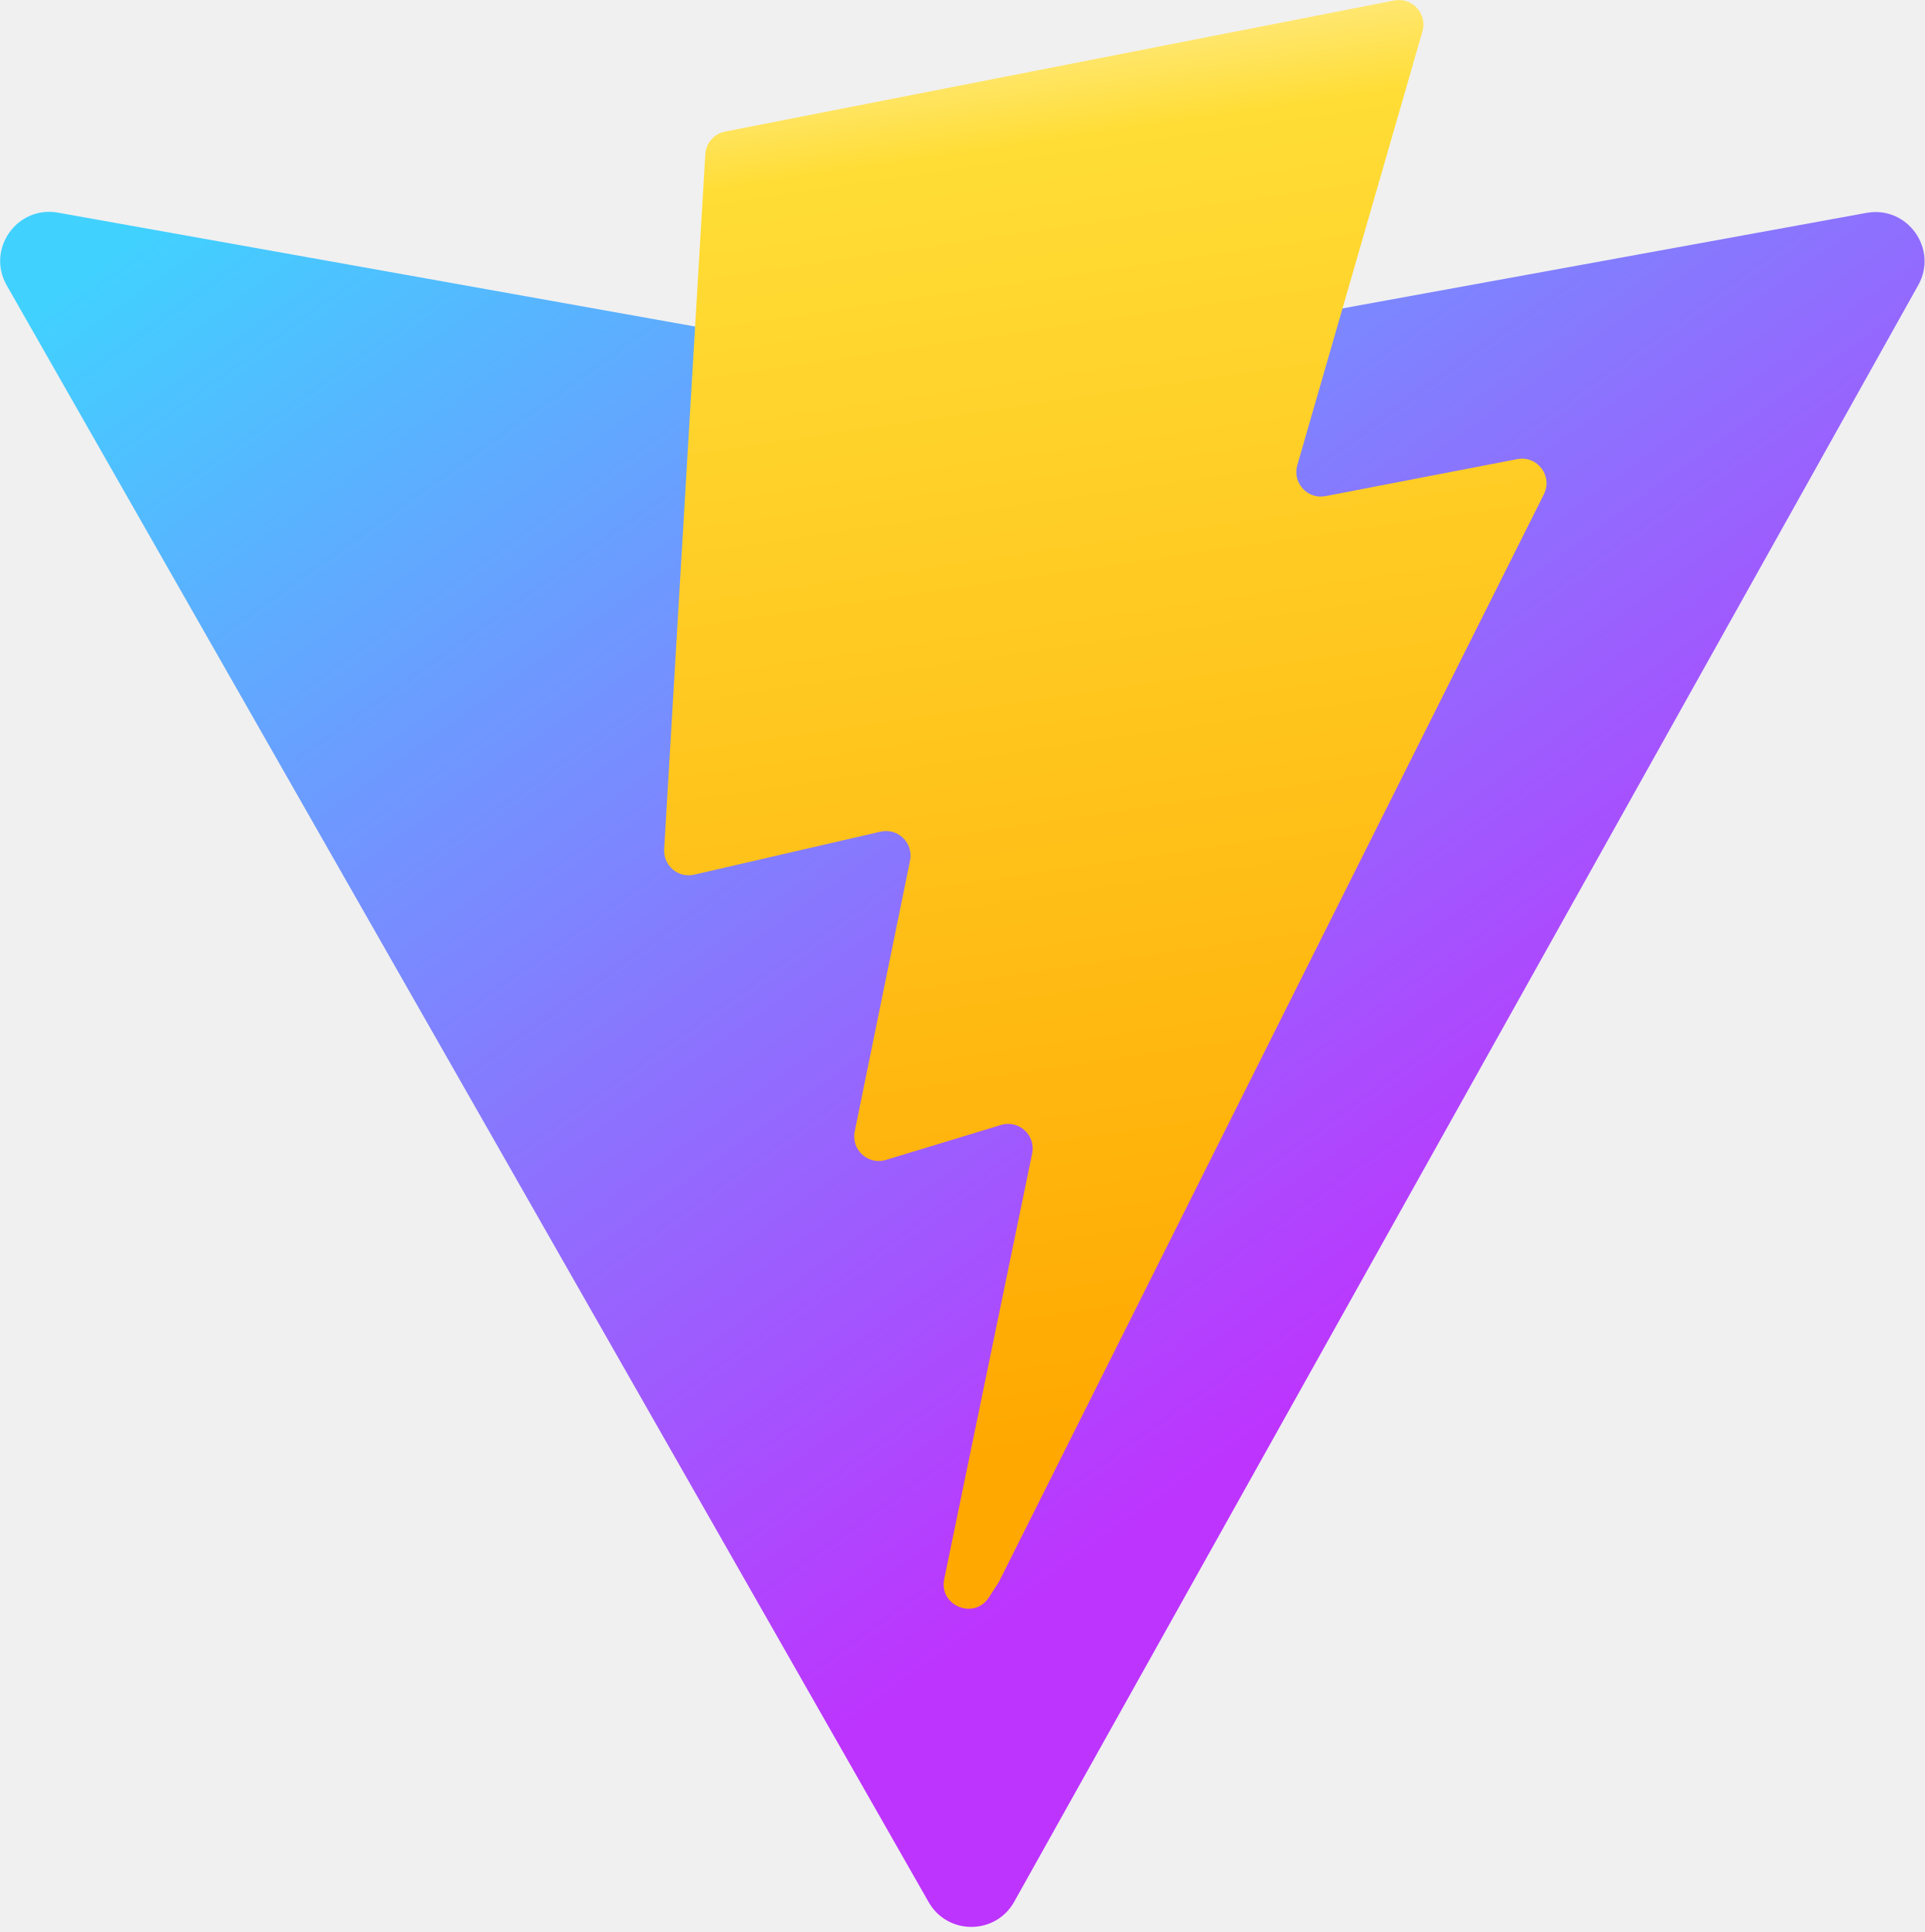
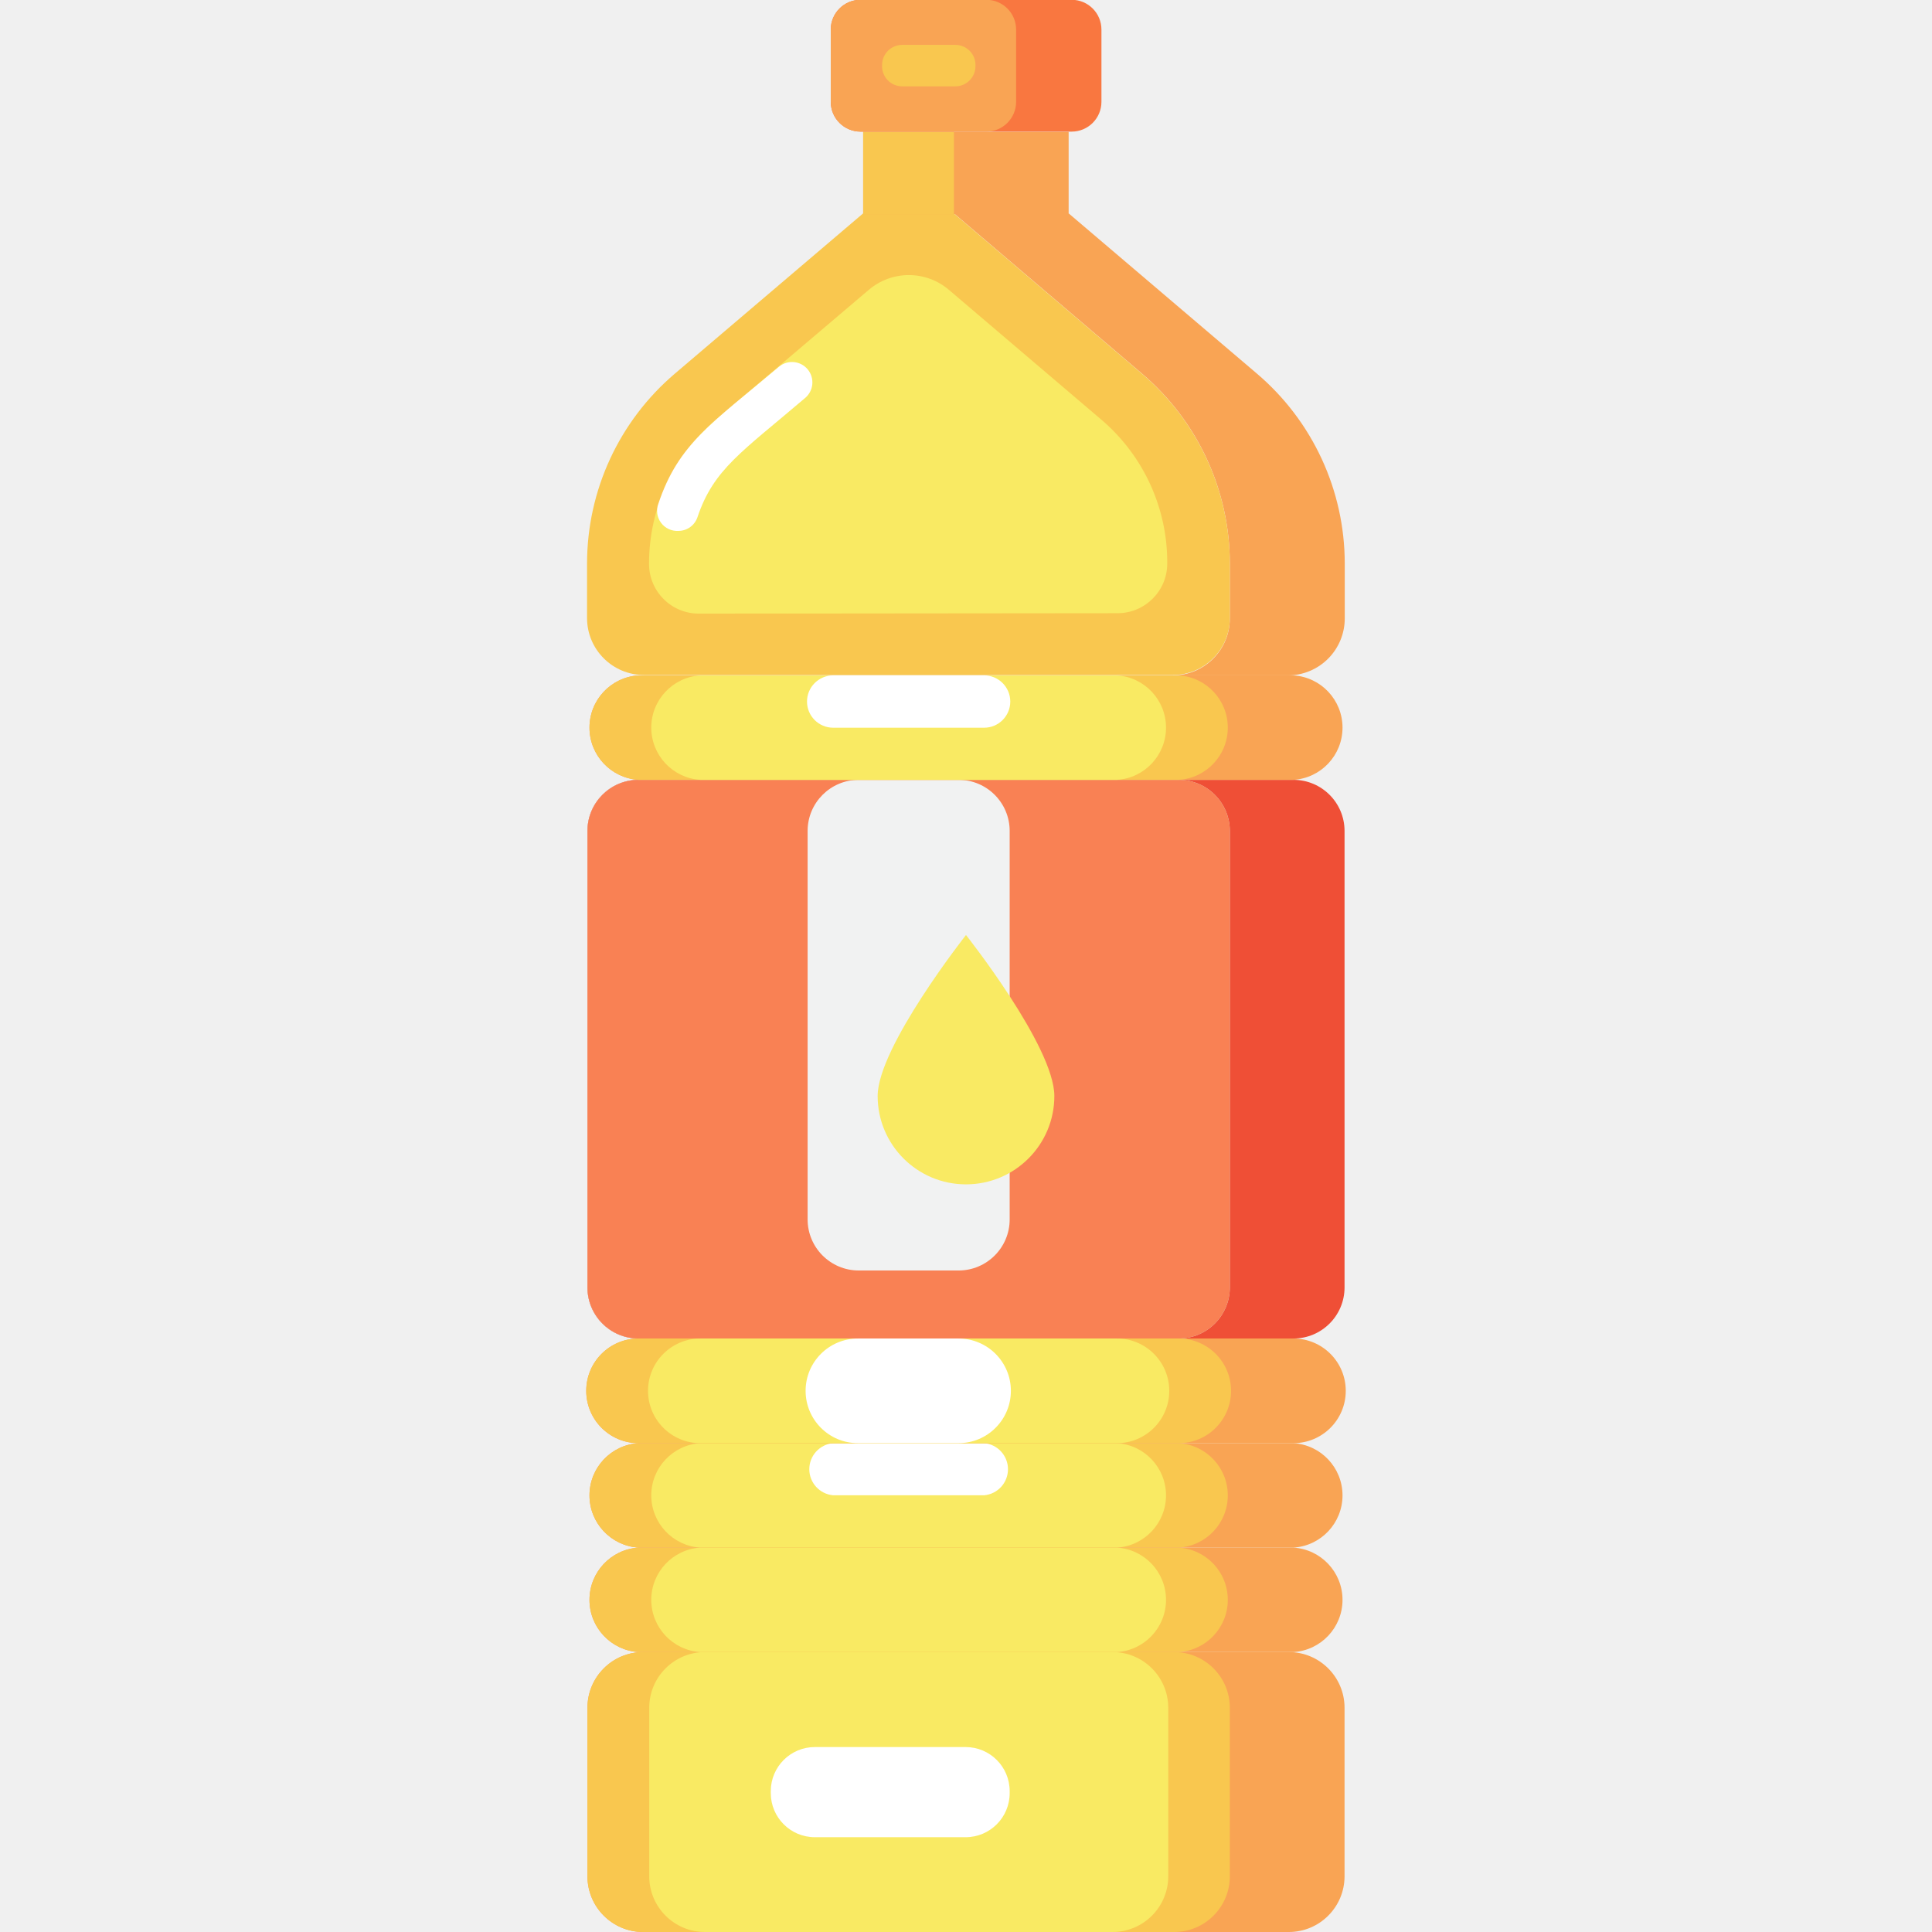
- <svg xmlns="http://www.w3.org/2000/svg" aria-hidden="true" role="img" class="iconify iconify--logos" width="31.88" height="32" preserveAspectRatio="xMidYMid meet" viewBox="0 0 256 257">
-   <defs>
-     <linearGradient id="IconifyId1813088fe1fbc01fb466" x1="-.828%" x2="57.636%" y1="7.652%" y2="78.411%">
-       <stop offset="0%" stop-color="#41D1FF" />
-       <stop offset="100%" stop-color="#BD34FE" />
-     </linearGradient>
-     <linearGradient id="IconifyId1813088fe1fbc01fb467" x1="43.376%" x2="50.316%" y1="2.242%" y2="89.03%">
-       <stop offset="0%" stop-color="#FFEA83" />
-       <stop offset="8.333%" stop-color="#FFDD35" />
-       <stop offset="100%" stop-color="#FFA800" />
-     </linearGradient>
-   </defs>
-   <path fill="url(#IconifyId1813088fe1fbc01fb466)" d="M255.153 37.938L134.897 252.976c-2.483 4.44-8.862 4.466-11.382.048L.875 37.958c-2.746-4.814 1.371-10.646 6.827-9.67l120.385 21.517a6.537 6.537 0 0 0 2.322-.004l117.867-21.483c5.438-.991 9.574 4.796 6.877 9.62Z" />
-   <path fill="url(#IconifyId1813088fe1fbc01fb467)" d="M185.432.063L96.44 17.501a3.268 3.268 0 0 0-2.634 3.014l-5.474 92.456a3.268 3.268 0 0 0 3.997 3.378l24.777-5.718c2.318-.535 4.413 1.507 3.936 3.838l-7.361 36.047c-.495 2.426 1.782 4.5 4.151 3.78l15.304-4.649c2.372-.72 4.652 1.36 4.15 3.788l-11.698 56.621c-.732 3.542 3.979 5.473 5.943 2.437l1.313-2.028l72.516-144.72c1.215-2.423-.88-5.186-3.54-4.672l-25.505 4.922c-2.396.462-4.435-1.77-3.759-4.114l16.646-57.705c.677-2.35-1.37-4.583-3.769-4.113Z" />
+ <svg xmlns="http://www.w3.org/2000/svg" version="1.1" width="512" height="512" x="0" y="0" viewBox="0 0 96 96" style="enable-background:new 0 0 512 512" xml:space="preserve" class="">
+   <g>
+     <g data-name="Cooking oil">
+       <rect width="37.62" height="13.91" x="29.19" y="82.09" fill="#f9a454" rx="2.77" opacity="1" data-original="#f9a454" />
+       <rect width="31.92" height="13.91" x="29.19" y="82.09" fill="#f9c74f" rx="2.77" opacity="1" data-original="#f9c74f" />
+       <rect width="25.79" height="13.91" x="32.26" y="82.09" fill="#f9ea63" rx="2.77" opacity="1" data-original="#f9ea63" class="" />
+       <path fill="#f9a454" d="M64.27 82.09H31.73a2.6 2.6 0 0 1 0-5.19h32.54a2.6 2.6 0 0 1 0 5.19z" opacity="1" data-original="#f9a454" />
+       <path fill="#f9c74f" d="M58.57 82.09H31.73a2.6 2.6 0 0 1 0-5.19h26.84a2.6 2.6 0 0 1 0 5.19z" opacity="1" data-original="#f9c74f" />
+       <path fill="#f9ea63" d="M55.5 82.09H34.8a2.6 2.6 0 0 1 0-5.19h20.7a2.6 2.6 0 0 1 0 5.19z" opacity="1" data-original="#f9ea63" class="" />
+       <path fill="#f9a454" d="M64.27 76.9H31.73a2.6 2.6 0 0 1 0-5.19h32.54a2.6 2.6 0 0 1 0 5.19z" opacity="1" data-original="#f9a454" />
+       <path fill="#f9c74f" d="M58.57 76.9H31.73a2.6 2.6 0 0 1 0-5.19h26.84a2.6 2.6 0 0 1 0 5.19z" opacity="1" data-original="#f9c74f" />
+       <path fill="#f9ea63" d="M55.5 76.9H34.8a2.6 2.6 0 0 1 0-5.19h20.7a2.6 2.6 0 0 1 0 5.19z" opacity="1" data-original="#f9ea63" class="" />
+       <path fill="#ffffff" d="M48.9 74.3h-7.5a1.3 1.3 0 0 1 0-2.59h7.5a1.3 1.3 0 0 1 0 2.59z" opacity="1" data-original="#ffffff" />
+       <path fill="#f9a454" d="M64.27 71.71H31.73a2.6 2.6 0 0 1 0-5.2h32.54a2.6 2.6 0 0 1 0 5.2z" opacity="1" data-original="#f9a454" />
+       <path fill="#f9c74f" d="M58.57 71.71H31.73a2.6 2.6 0 0 1 0-5.2h26.84a2.6 2.6 0 0 1 0 5.2z" opacity="1" data-original="#f9c74f" />
+       <path fill="#f9ea63" d="M55.5 71.71H34.8a2.6 2.6 0 0 1 0-5.2h20.7a2.6 2.6 0 0 1 0 5.2z" opacity="1" data-original="#f9ea63" class="" />
+       <path fill="#ffffff" d="M47.63 71.71h-5a2.6 2.6 0 0 1 0-5.2h5a2.6 2.6 0 0 1 0 5.2z" opacity="1" data-original="#ffffff" />
+       <rect width="37.62" height="27.76" x="29.19" y="38.75" fill="#ef4f36" rx="2.54" opacity="1" data-original="#ef4f36" class="" />
+       <rect width="31.92" height="27.76" x="29.19" y="38.75" fill="#dbdbdb" rx="2.54" opacity="1" data-original="#dbdbdb" />
+       <rect width="31.92" height="27.76" x="29.19" y="38.75" fill="#f98154" rx="2.54" opacity="1" data-original="#f98154" class="" />
+       <rect width="10.04" height="24.38" x="40.13" y="38.75" fill="#f1f2f2" rx="2.54" opacity="1" data-original="#f1f2f2" class="" />
+       <path fill="#f9a454" d="M64.27 38.75H31.73a2.6 2.6 0 0 1 0-5.19h32.54a2.6 2.6 0 0 1 0 5.19z" opacity="1" data-original="#f9a454" />
+       <path fill="#f9c74f" d="M58.57 38.75H31.73a2.6 2.6 0 0 1 0-5.19h26.84a2.6 2.6 0 0 1 0 5.19z" opacity="1" data-original="#f9c74f" />
+       <path fill="#f9ea63" d="M55.5 38.75H34.8a2.6 2.6 0 0 1 0-5.19h20.7a2.6 2.6 0 0 1 0 5.19z" opacity="1" data-original="#f9ea63" class="" />
+       <path fill="#ffffff" d="M48.9 36.16h-7.5a1.3 1.3 0 0 1 0-2.6h7.5a1.3 1.3 0 0 1 0 2.6z" opacity="1" data-original="#ffffff" />
+       <path fill="#f9a454" d="M66.82 28v2.71A2.83 2.83 0 0 1 64 33.56h-5.72a2.83 2.83 0 0 0 2.83-2.83V28a12.39 12.39 0 0 0-4.37-9.44l-9.33-7.95h5.7l9.34 7.95A12.39 12.39 0 0 1 66.82 28z" opacity="1" data-original="#f9a454" />
+       <path fill="#f9c74f" d="M61.11 28v2.71a2.83 2.83 0 0 1-2.83 2.83H32a2.83 2.83 0 0 1-2.83-2.83V28a12.39 12.39 0 0 1 4.37-9.44l9.34-7.95h4.52l9.33 7.95A12.39 12.39 0 0 1 61.11 28z" opacity="1" data-original="#f9c74f" />
+       <path fill="#f9ea63" d="M34.72 30.49A2.47 2.47 0 0 1 32.25 28a9.35 9.35 0 0 1 3.28-7.11l7.63-6.48a3.07 3.07 0 0 1 4 0l7.62 6.49A9.31 9.31 0 0 1 58 28a2.47 2.47 0 0 1-2.47 2.47z" opacity="1" data-original="#f9ea63" class="" />
+       <path fill="#ffffff" d="M33.71 26.38a1 1 0 0 1-1-1.34c1-3 2.66-4 6-6.82A1 1 0 0 1 40 19.78c-3.14 2.68-4.54 3.53-5.34 5.91a1 1 0 0 1-.95.69z" opacity="1" data-original="#ffffff" />
+       <path fill="#f9a454" d="M42.89 6.55H53.1v4.09H42.89z" opacity="1" data-original="#f9a454" />
+       <path fill="#f9c74f" d="M42.89 6.55h4.51v4.09h-4.51z" opacity="1" data-original="#f9c74f" />
+       <rect width="13.45" height="6.55" x="41.28" y="-.01" fill="#f97740" rx="1.48" opacity="1" data-original="#f97740" />
+       <rect width="9.21" height="6.55" x="41.28" y="-.01" fill="#f9a454" rx="1.48" opacity="1" data-original="#f9a454" />
+       <path fill="#f9c74f" d="M47.47 2.23h-2.64a1 1 0 0 0-1 1 1 1 0 0 0 1 1.06h2.64a1 1 0 0 0 1-1 1 1 0 0 0-1-1.06z" opacity="1" data-original="#f9c74f" />
+       <path fill="#f9ea63" d="M52.39 54.46a4.39 4.39 0 1 1-8.78 0c0-2.43 4.39-8 4.39-8s4.39 5.54 4.39 8z" opacity="1" data-original="#f9ea63" class="" />
+       <rect width="11.87" height="4.48" x="38.3" y="86.81" fill="#ffffff" rx="2.19" opacity="1" data-original="#ffffff" />
+     </g>
+   </g>
</svg>
